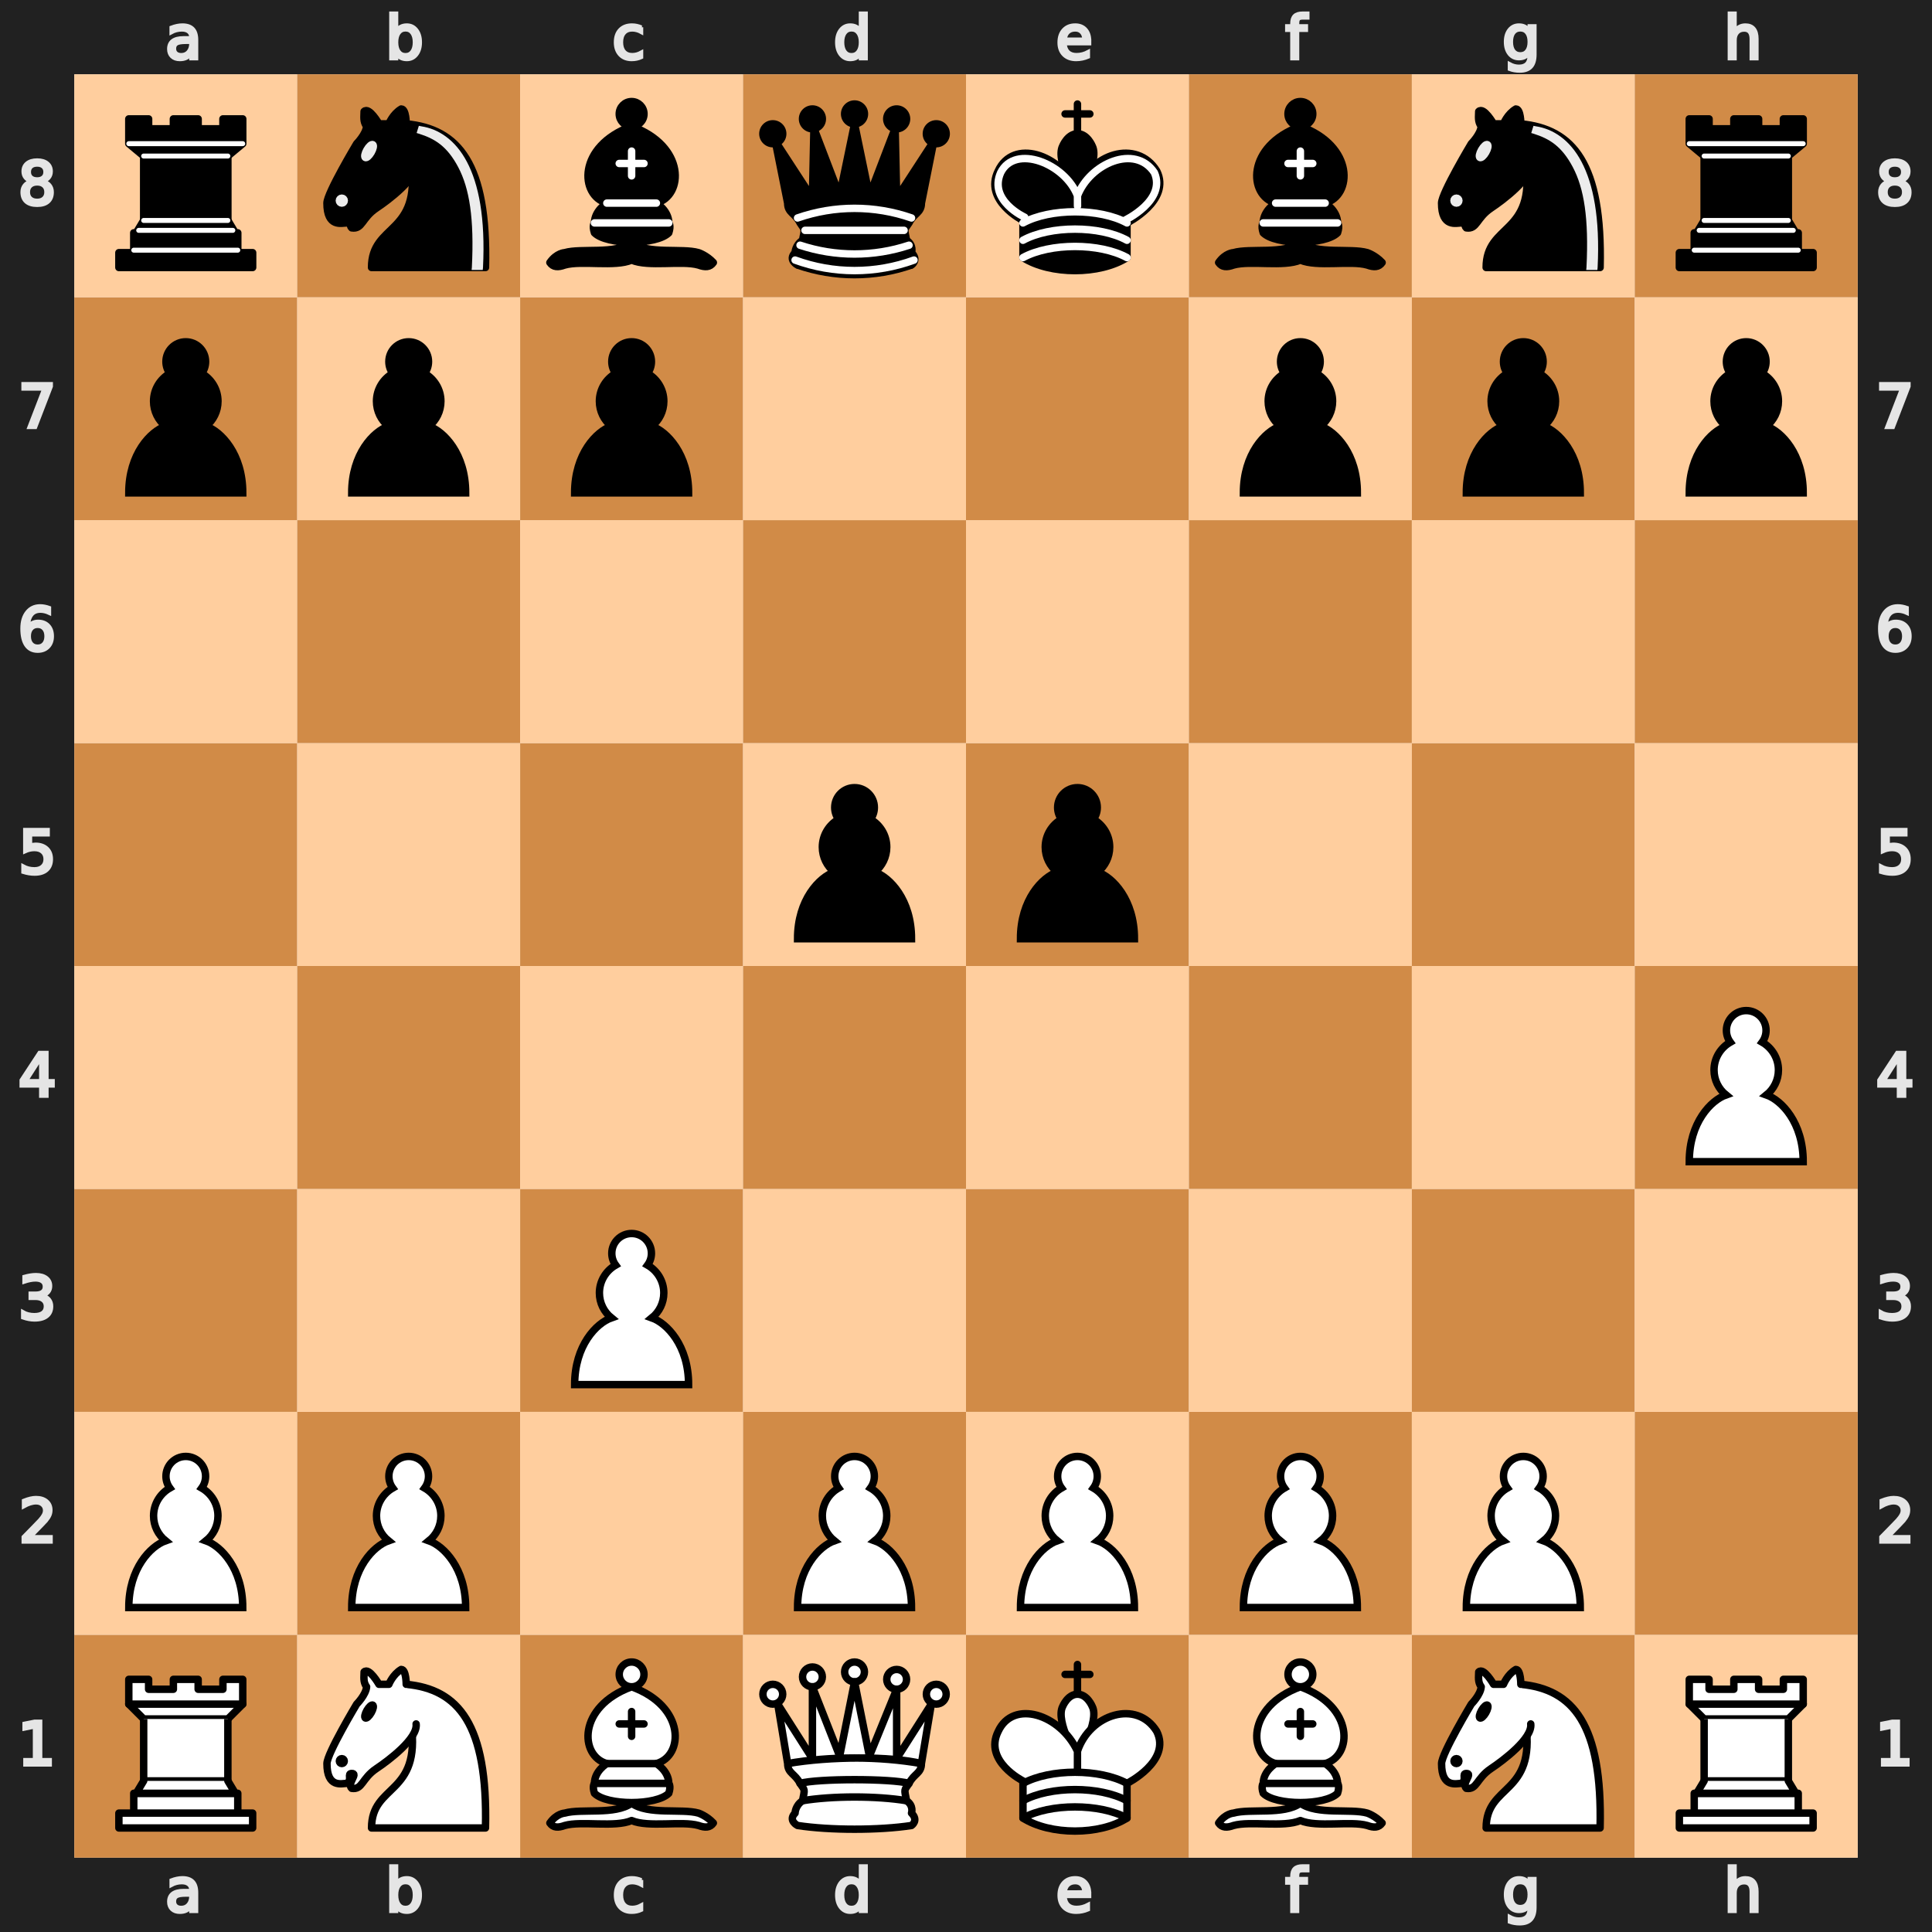
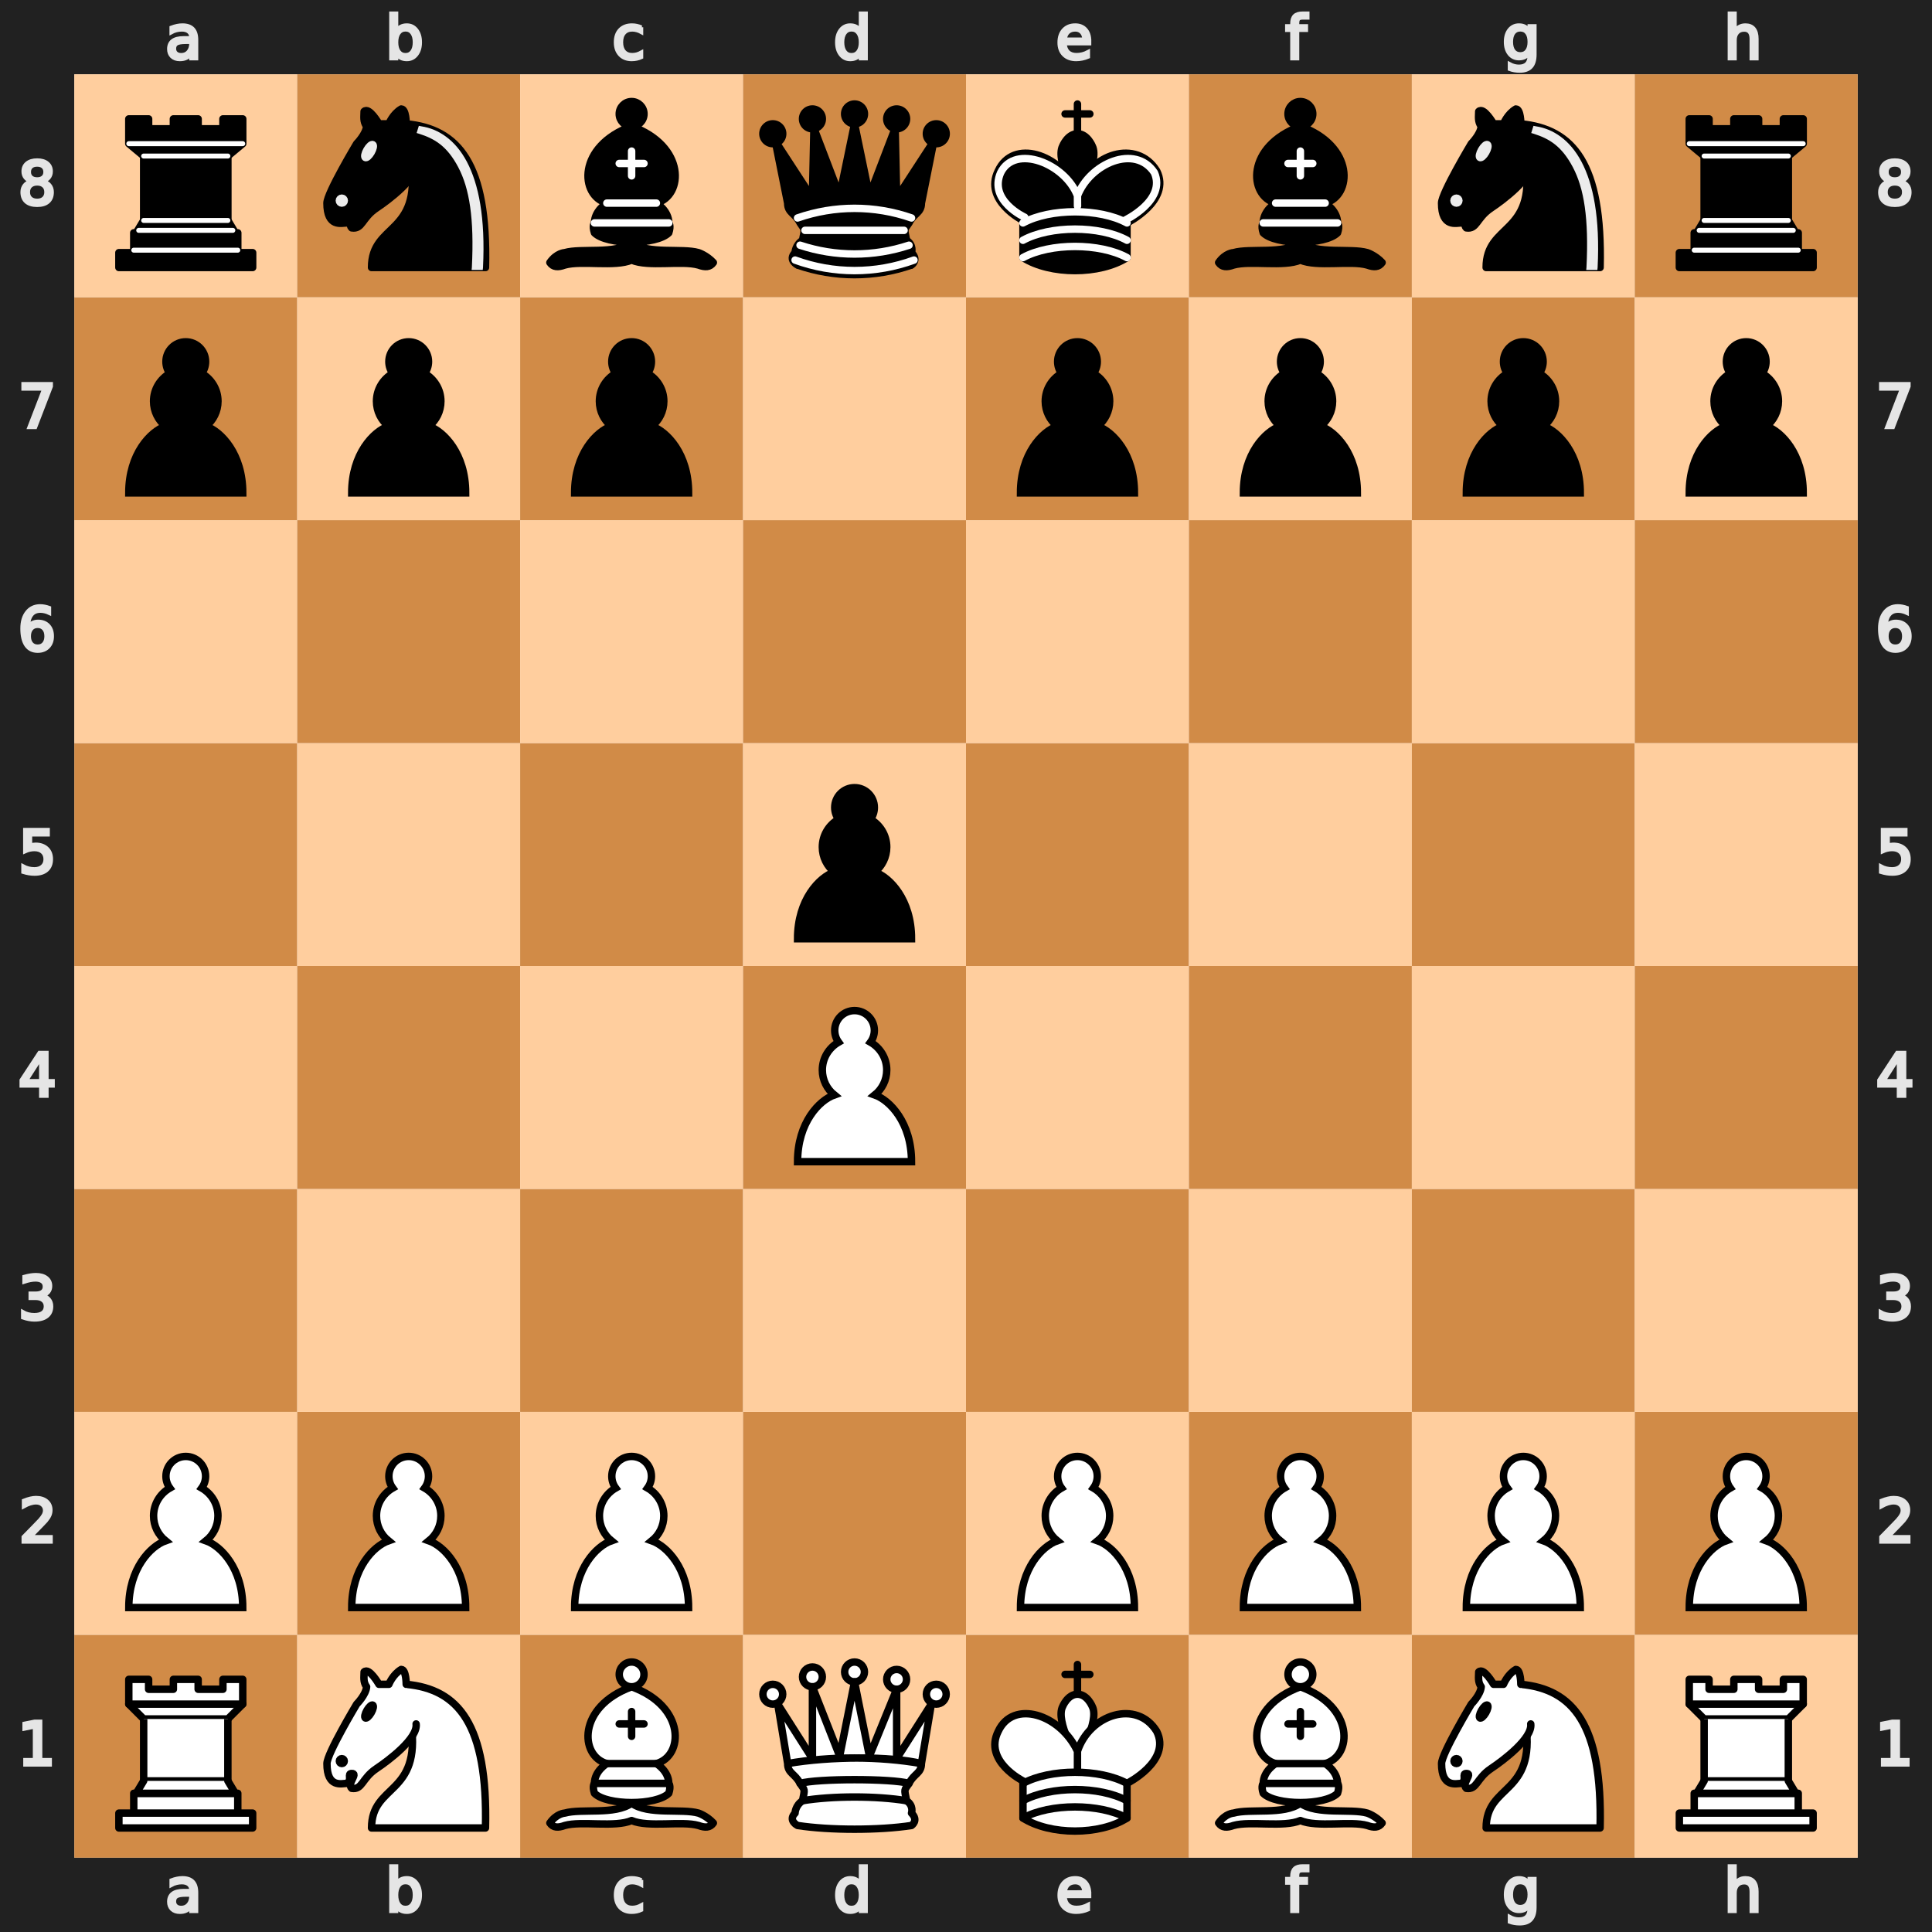
<svg xmlns="http://www.w3.org/2000/svg" xmlns:xlink="http://www.w3.org/1999/xlink" viewBox="0 0 390 390">
  <defs>
    <g id="white-pawn" class="white pawn">
      <path d="M22.5 9c-2.21 0-4 1.79-4 4 0 .89.29 1.71.78 2.38C17.33 16.5 16 18.59 16 21c0 2.03.94 3.84 2.41 5.03-3 1.06-7.41 5.55-7.41 13.47h23c0-7.92-4.41-12.41-7.41-13.47 1.47-1.19 2.41-3 2.41-5.03 0-2.41-1.33-4.5-3.28-5.62.49-.67.78-1.49.78-2.38 0-2.21-1.79-4-4-4z" fill="#fff" stroke="#000" stroke-width="1.5" stroke-linecap="round" />
    </g>
    <g id="white-knight" class="white knight" fill="none" fill-rule="evenodd" stroke="#000" stroke-width="1.5" stroke-linecap="round" stroke-linejoin="round">
      <path d="M 22,10 C 32.5,11 38.5,18 38,39 L 15,39 C 15,30 25,32.5 23,18" style="fill:#ffffff; stroke:#000000;" />
      <path d="M 24,18 C 24.38,20.91 18.45,25.37 16,27 C 13,29 13.18,31.34 11,31 C 9.958,30.06 12.41,27.96 11,28 C 10,28 11.19,29.23 10,30 C 9,30 5.997,31 6,26 C 6,24 12,14 12,14 C 12,14 13.89,12.1 14,10.5 C 13.27,9.506 13.5,8.5 13.5,7.5 C 14.5,6.5 16.5,10 16.5,10 L 18.5,10 C 18.5,10 19.28,8.008 21,7 C 22,7 22,10 22,10" style="fill:#ffffff; stroke:#000000;" />
      <path d="M 9.5 25.5 A 0.5 0.5 0 1 1 8.5,25.5 A 0.5 0.5 0 1 1 9.5 25.5 z" style="fill:#000000; stroke:#000000;" />
      <path d="M 15 15.5 A 0.5 1.5 0 1 1 14,15.5 A 0.5 1.5 0 1 1 15 15.5 z" transform="matrix(0.866,0.5,-0.5,0.866,9.693,-5.173)" style="fill:#000000; stroke:#000000;" />
    </g>
    <g id="white-bishop" class="white bishop" fill="none" fill-rule="evenodd" stroke="#000" stroke-width="1.5" stroke-linecap="round" stroke-linejoin="round">
      <g fill="#fff" stroke-linecap="butt">
        <path d="M9 36c3.39-.97 10.11.43 13.5-2 3.39 2.43 10.11 1.03 13.5 2 0 0 1.65.54 3 2-.68.97-1.65.99-3 .5-3.39-.97-10.11.46-13.5-1-3.39 1.46-10.11.03-13.5 1-1.354.49-2.323.47-3-.5 1.354-1.94 3-2 3-2zM15 32c2.5 2.5 12.5 2.5 15 0 .5-1.5 0-2 0-2 0-2.5-2.5-4-2.5-4 5.5-1.5 6-11.5-5-15.5-11 4-10.5 14-5 15.5 0 0-2.5 1.5-2.5 4 0 0-.5.5 0 2zM25 8a2.5 2.5 0 1 1-5 0 2.5 2.5 0 1 1 5 0z" />
      </g>
      <path d="M17.5 26h10M15 30h15m-7.5-14.5v5M20 18h5" stroke-linejoin="miter" />
    </g>
    <g id="white-rook" class="white rook" fill="#fff" fill-rule="evenodd" stroke="#000" stroke-width="1.5" stroke-linecap="round" stroke-linejoin="round">
      <path d="M9 39h27v-3H9v3zM12 36v-4h21v4H12zM11 14V9h4v2h5V9h5v2h5V9h4v5" stroke-linecap="butt" />
      <path d="M34 14l-3 3H14l-3-3" />
      <path d="M31 17v12.5H14V17" stroke-linecap="butt" stroke-linejoin="miter" />
      <path d="M31 29.5l1.5 2.5h-20l1.5-2.5" />
      <path d="M11 14h23" fill="none" stroke-linejoin="miter" />
    </g>
    <g id="white-queen" class="white queen" fill="#fff" fill-rule="evenodd" stroke="#000" stroke-width="1.5" stroke-linecap="round" stroke-linejoin="round">
      <path d="M8 12a2 2 0 1 1-4 0 2 2 0 1 1 4 0zM24.5 7.5a2 2 0 1 1-4 0 2 2 0 1 1 4 0zM41 12a2 2 0 1 1-4 0 2 2 0 1 1 4 0zM16 8.5a2 2 0 1 1-4 0 2 2 0 1 1 4 0zM33 9a2 2 0 1 1-4 0 2 2 0 1 1 4 0z" />
      <path d="M9 26c8.5-1.5 21-1.5 27 0l2-12-7 11V11l-5.5 13.5-3-15-3 15-5.5-14V25L7 14l2 12zM9 26c0 2 1.5 2 2.5 4 1 1.5 1 1 .5 3.5-1.5 1-1.5 2.5-1.5 2.5-1.5 1.5.5 2.5.5 2.5 6.5 1 16.5 1 23 0 0 0 1.5-1 0-2.5 0 0 .5-1.5-1-2.5-.5-2.5-.5-2 .5-3.5 1-2 2.5-2 2.5-4-8.5-1.5-18.5-1.5-27 0z" stroke-linecap="butt" />
      <path d="M11.5 30c3.5-1 18.5-1 22 0M12 33.5c6-1 15-1 21 0" fill="none" />
    </g>
    <g id="white-king" class="white king" fill="none" fill-rule="evenodd" stroke="#000" stroke-width="1.5" stroke-linecap="round" stroke-linejoin="round">
      <path d="M22.5 11.63V6M20 8h5" stroke-linejoin="miter" />
      <path d="M22.5 25s4.5-7.5 3-10.5c0 0-1-2.5-3-2.5s-3 2.5-3 2.5c-1.5 3 3 10.5 3 10.5" fill="#fff" stroke-linecap="butt" stroke-linejoin="miter" />
      <path d="M11.5 37c5.5 3.5 15.5 3.5 21 0v-7s9-4.5 6-10.5c-4-6.5-13.5-3.5-16 4V27v-3.5c-3.5-7.5-13-10.5-16-4-3 6 5 10 5 10V37z" fill="#fff" />
      <path d="M11.5 30c5.5-3 15.5-3 21 0m-21 3.5c5.5-3 15.5-3 21 0m-21 3.5c5.5-3 15.5-3 21 0" />
    </g>
    <g id="black-pawn" class="black pawn">
      <path d="M22.5 9c-2.21 0-4 1.79-4 4 0 .89.29 1.71.78 2.38C17.33 16.5 16 18.59 16 21c0 2.03.94 3.84 2.41 5.03-3 1.06-7.41 5.55-7.41 13.47h23c0-7.92-4.41-12.41-7.41-13.47 1.47-1.19 2.41-3 2.41-5.03 0-2.41-1.33-4.5-3.28-5.62.49-.67.78-1.49.78-2.38 0-2.21-1.79-4-4-4z" fill="#000" stroke="#000" stroke-width="1.5" stroke-linecap="round" />
    </g>
    <g id="black-knight" class="black knight" fill="none" fill-rule="evenodd" stroke="#000" stroke-width="1.5" stroke-linecap="round" stroke-linejoin="round">
      <path d="M 22,10 C 32.5,11 38.5,18 38,39 L 15,39 C 15,30 25,32.5 23,18" style="fill:#000000; stroke:#000000;" />
      <path d="M 24,18 C 24.38,20.91 18.45,25.37 16,27 C 13,29 13.18,31.34 11,31 C 9.958,30.06 12.41,27.96 11,28 C 10,28 11.19,29.23 10,30 C 9,30 5.997,31 6,26 C 6,24 12,14 12,14 C 12,14 13.89,12.1 14,10.5 C 13.27,9.506 13.5,8.5 13.5,7.5 C 14.5,6.5 16.5,10 16.5,10 L 18.5,10 C 18.5,10 19.28,8.008 21,7 C 22,7 22,10 22,10" style="fill:#000000; stroke:#000000;" />
      <path d="M 9.5 25.5 A 0.5 0.5 0 1 1 8.5,25.5 A 0.5 0.5 0 1 1 9.5 25.5 z" style="fill:#ececec; stroke:#ececec;" />
      <path d="M 15 15.5 A 0.5 1.5 0 1 1 14,15.5 A 0.5 1.5 0 1 1 15 15.5 z" transform="matrix(0.866,0.5,-0.5,0.866,9.693,-5.173)" style="fill:#ececec; stroke:#ececec;" />
      <path d="M 24.55,10.4 L 24.1,11.85 L 24.6,12 C 27.75,13 30.25,14.49 32.5,18.75 C 34.75,23.01 35.75,29.06 35.25,39 L 35.2,39.5 L 37.45,39.5 L 37.5,39 C 38,28.94 36.62,22.15 34.25,17.66 C 31.88,13.17 28.46,11.02 25.06,10.5 L 24.55,10.4 z " style="fill:#ececec; stroke:none;" />
    </g>
    <g id="black-bishop" class="black bishop" fill="none" fill-rule="evenodd" stroke="#000" stroke-width="1.5" stroke-linecap="round" stroke-linejoin="round">
      <path d="M9 36c3.39-.97 10.11.43 13.5-2 3.39 2.43 10.11 1.03 13.5 2 0 0 1.65.54 3 2-.68.97-1.65.99-3 .5-3.39-.97-10.11.46-13.5-1-3.39 1.46-10.11.03-13.5 1-1.354.49-2.323.47-3-.5 1.354-1.94 3-2 3-2zm6-4c2.5 2.5 12.5 2.5 15 0 .5-1.5 0-2 0-2 0-2.5-2.5-4-2.5-4 5.5-1.5 6-11.5-5-15.5-11 4-10.5 14-5 15.5 0 0-2.5 1.5-2.5 4 0 0-.5.5 0 2zM25 8a2.5 2.5 0 1 1-5 0 2.5 2.5 0 1 1 5 0z" fill="#000" stroke-linecap="butt" />
      <path d="M17.5 26h10M15 30h15m-7.5-14.5v5M20 18h5" stroke="#fff" stroke-linejoin="miter" />
    </g>
    <g id="black-rook" class="black rook" fill="#000" fill-rule="evenodd" stroke="#000" stroke-width="1.5" stroke-linecap="round" stroke-linejoin="round">
      <path d="M9 39h27v-3H9v3zM12.5 32l1.5-2.5h17l1.5 2.5h-20zM12 36v-4h21v4H12z" stroke-linecap="butt" />
      <path d="M14 29.5v-13h17v13H14z" stroke-linecap="butt" stroke-linejoin="miter" />
      <path d="M14 16.5L11 14h23l-3 2.5H14zM11 14V9h4v2h5V9h5v2h5V9h4v5H11z" stroke-linecap="butt" />
      <path d="M12 35.5h21M13 31.5h19M14 29.5h17M14 16.5h17M11 14h23" fill="none" stroke="#fff" stroke-width="1" stroke-linejoin="miter" />
    </g>
    <g id="black-queen" class="black queen" fill="#000" fill-rule="evenodd" stroke="#000" stroke-width="1.5" stroke-linecap="round" stroke-linejoin="round">
      <g fill="#000" stroke="none">
        <circle cx="6" cy="12" r="2.75" />
        <circle cx="14" cy="9" r="2.75" />
        <circle cx="22.5" cy="8" r="2.75" />
        <circle cx="31" cy="9" r="2.75" />
        <circle cx="39" cy="12" r="2.75" />
      </g>
      <path d="M9 26c8.5-1.5 21-1.5 27 0l2.5-12.5L31 25l-.3-14.1-5.2 13.6-3-14.5-3 14.5-5.2-13.6L14 25 6.5 13.5 9 26zM9 26c0 2 1.5 2 2.5 4 1 1.5 1 1 .5 3.5-1.5 1-1.5 2.5-1.5 2.5-1.5 1.5.5 2.5.5 2.5 6.5 1 16.5 1 23 0 0 0 1.5-1 0-2.5 0 0 .5-1.5-1-2.5-.5-2.5-.5-2 .5-3.5 1-2 2.5-2 2.5-4-8.5-1.5-18.5-1.5-27 0z" stroke-linecap="butt" />
      <path d="M11 38.5a35 35 1 0 0 23 0" fill="none" stroke-linecap="butt" />
      <path d="M11 29a35 35 1 0 1 23 0M12.5 31.5h20M11.5 34.5a35 35 1 0 0 22 0M10.5 37.5a35 35 1 0 0 24 0" fill="none" stroke="#fff" />
    </g>
    <g id="black-king" class="black king" fill="none" fill-rule="evenodd" stroke="#000" stroke-width="1.5" stroke-linecap="round" stroke-linejoin="round">
      <path d="M22.5 11.63V6" stroke-linejoin="miter" />
      <path d="M22.5 25s4.5-7.5 3-10.5c0 0-1-2.5-3-2.5s-3 2.5-3 2.5c-1.5 3 3 10.5 3 10.5" fill="#000" stroke-linecap="butt" stroke-linejoin="miter" />
      <path d="M11.5 37c5.5 3.5 15.5 3.5 21 0v-7s9-4.5 6-10.5c-4-6.5-13.5-3.5-16 4V27v-3.5c-3.5-7.5-13-10.5-16-4-3 6 5 10 5 10V37z" fill="#000" />
      <path d="M20 8h5" stroke-linejoin="miter" />
      <path d="M32 29.5s8.5-4 6.03-9.65C34.15 14 25 18 22.5 24.5l.01 2.1-.01-2.1C20 18 9.906 14 6.997 19.85c-2.497 5.65 4.853 9 4.853 9M11.5 30c5.5-3 15.5-3 21 0m-21 3.5c5.5-3 15.5-3 21 0m-21 3.5c5.5-3 15.5-3 21 0" stroke="#fff" />
    </g>
  </defs>
  <rect x="7.5" y="7.5" width="375" height="375" fill="none" stroke="#212121" stroke-width="15" />
  <g transform="translate(20, 1) scale(0.75, 0.75)" fill="#e5e5e5" stroke="#e5e5e5">
    <path d="M23.328 10.016q-1.742 0-2.414.398-.672.398-.672 1.36 0 .765.5 1.218.508.445 1.375.445 1.196 0 1.914-.843.727-.852.727-2.258v-.32zm2.867-.594v4.992h-1.437v-1.328q-.492.797-1.227 1.18-.734.375-1.797.375-1.343 0-2.14-.75-.79-.758-.79-2.024 0-1.476.985-2.226.992-.75 2.953-.75h2.016V8.75q0-.992-.656-1.531-.649-.547-1.829-.547-.75 0-1.46.18-.711.18-1.368.539V6.062q.79-.304 1.532-.453.742-.156 1.445-.156 1.898 0 2.836.984.937.985.937 2.985z" />
  </g>
  <g transform="translate(20, 375) scale(0.75, 0.75)" fill="#e5e5e5" stroke="#e5e5e5">
    <path d="M23.328 10.016q-1.742 0-2.414.398-.672.398-.672 1.36 0 .765.5 1.218.508.445 1.375.445 1.196 0 1.914-.843.727-.852.727-2.258v-.32zm2.867-.594v4.992h-1.437v-1.328q-.492.797-1.227 1.18-.734.375-1.797.375-1.343 0-2.14-.75-.79-.758-.79-2.024 0-1.476.985-2.226.992-.75 2.953-.75h2.016V8.75q0-.992-.656-1.531-.649-.547-1.829-.547-.75 0-1.46.18-.711.18-1.368.539V6.062q.79-.304 1.532-.453.742-.156 1.445-.156 1.898 0 2.836.984.937.985.937 2.985z" />
  </g>
  <g transform="translate(65, 1) scale(0.75, 0.75)" fill="#e5e5e5" stroke="#e5e5e5">
    <path d="M24.922 10.047q0-1.586-.656-2.485-.649-.906-1.79-.906-1.14 0-1.796.906-.649.899-.649 2.485 0 1.586.649 2.492.656.898 1.797.898 1.14 0 1.789-.898.656-.906.656-2.492zm-4.89-3.055q.452-.781 1.14-1.156.695-.383 1.656-.383 1.594 0 2.586 1.266 1 1.265 1 3.328 0 2.062-1 3.328-.992 1.266-2.586 1.266-.96 0-1.656-.375-.688-.383-1.14-1.164v1.312h-1.446V2.258h1.445z" />
  </g>
  <g transform="translate(65, 375) scale(0.75, 0.75)" fill="#e5e5e5" stroke="#e5e5e5">
    <path d="M24.922 10.047q0-1.586-.656-2.485-.649-.906-1.79-.906-1.14 0-1.796.906-.649.899-.649 2.485 0 1.586.649 2.492.656.898 1.797.898 1.14 0 1.789-.898.656-.906.656-2.492zm-4.89-3.055q.452-.781 1.14-1.156.695-.383 1.656-.383 1.594 0 2.586 1.266 1 1.265 1 3.328 0 2.062-1 3.328-.992 1.266-2.586 1.266-.96 0-1.656-.375-.688-.383-1.14-1.164v1.312h-1.446V2.258h1.445z" />
  </g>
  <g transform="translate(110, 1) scale(0.75, 0.75)" fill="#e5e5e5" stroke="#e5e5e5">
    <path d="M25.96 6v1.344q-.608-.336-1.226-.5-.609-.172-1.234-.172-1.398 0-2.172.89-.773.883-.773 2.485 0 1.601.773 2.492.774.883 2.172.883.625 0 1.234-.164.618-.172 1.227-.508v1.328q-.602.281-1.25.422-.64.14-1.367.14-1.977 0-3.14-1.242-1.165-1.242-1.165-3.351 0-2.14 1.172-3.367 1.18-1.227 3.227-1.227.664 0 1.296.14.633.134 1.227.407z" />
  </g>
  <g transform="translate(110, 375) scale(0.75, 0.75)" fill="#e5e5e5" stroke="#e5e5e5">
    <path d="M25.96 6v1.344q-.608-.336-1.226-.5-.609-.172-1.234-.172-1.398 0-2.172.89-.773.883-.773 2.485 0 1.601.773 2.492.774.883 2.172.883.625 0 1.234-.164.618-.172 1.227-.508v1.328q-.602.281-1.25.422-.64.14-1.367.14-1.977 0-3.14-1.242-1.165-1.242-1.165-3.351 0-2.14 1.172-3.367 1.18-1.227 3.227-1.227.664 0 1.296.14.633.134 1.227.407z" />
  </g>
  <g transform="translate(155, 1) scale(0.75, 0.75)" fill="#e5e5e5" stroke="#e5e5e5">
    <path d="M24.973 6.992V2.258h1.437v12.156h-1.437v-1.312q-.453.78-1.149 1.164-.687.375-1.656.375-1.586 0-2.586-1.266-.992-1.266-.992-3.328 0-2.063.992-3.328 1-1.266 2.586-1.266.969 0 1.656.383.696.375 1.149 1.156zm-4.899 3.055q0 1.586.649 2.492.656.898 1.797.898 1.14 0 1.796-.898.657-.906.657-2.492 0-1.586-.657-2.485-.656-.906-1.796-.906-1.141 0-1.797.906-.649.899-.649 2.485z" />
  </g>
  <g transform="translate(155, 375) scale(0.75, 0.75)" fill="#e5e5e5" stroke="#e5e5e5">
    <path d="M24.973 6.992V2.258h1.437v12.156h-1.437v-1.312q-.453.78-1.149 1.164-.687.375-1.656.375-1.586 0-2.586-1.266-.992-1.266-.992-3.328 0-2.063.992-3.328 1-1.266 2.586-1.266.969 0 1.656.383.696.375 1.149 1.156zm-4.899 3.055q0 1.586.649 2.492.656.898 1.797.898 1.14 0 1.796-.898.657-.906.657-2.492 0-1.586-.657-2.485-.656-.906-1.796-.906-1.141 0-1.797.906-.649.899-.649 2.485z" />
  </g>
  <g transform="translate(200, 1) scale(0.75, 0.75)" fill="#e5e5e5" stroke="#e5e5e5">
    <path d="M26.555 9.68v.703h-6.61q.094 1.484.89 2.265.806.774 2.235.774.828 0 1.602-.203.781-.203 1.547-.61v1.36q-.774.328-1.586.5-.813.172-1.649.172-2.093 0-3.32-1.22-1.219-1.218-1.219-3.296 0-2.148 1.157-3.406 1.164-1.266 3.132-1.266 1.766 0 2.79 1.14 1.03 1.134 1.03 3.087zm-1.438-.422q-.015-1.18-.664-1.883-.64-.703-1.703-.703-1.203 0-1.93.68-.718.68-.828 1.914z" />
  </g>
  <g transform="translate(200, 375) scale(0.75, 0.75)" fill="#e5e5e5" stroke="#e5e5e5">
    <path d="M26.555 9.68v.703h-6.61q.094 1.484.89 2.265.806.774 2.235.774.828 0 1.602-.203.781-.203 1.547-.61v1.36q-.774.328-1.586.5-.813.172-1.649.172-2.093 0-3.32-1.22-1.219-1.218-1.219-3.296 0-2.148 1.157-3.406 1.164-1.266 3.132-1.266 1.766 0 2.79 1.14 1.03 1.134 1.03 3.087zm-1.438-.422q-.015-1.18-.664-1.883-.64-.703-1.703-.703-1.203 0-1.93.68-.718.68-.828 1.914z" />
  </g>
  <g transform="translate(245, 1) scale(0.75, 0.75)" fill="#e5e5e5" stroke="#e5e5e5">
    <path d="M25.285 2.258v1.195H23.91q-.773 0-1.078.313-.297.312-.297 1.125v.773h2.367v1.117h-2.367v7.633H21.09V6.781h-1.375V5.664h1.375v-.61q0-1.46.68-2.124.68-.672 2.156-.672z" />
  </g>
  <g transform="translate(245, 375) scale(0.75, 0.75)" fill="#e5e5e5" stroke="#e5e5e5">
    <path d="M25.285 2.258v1.195H23.91q-.773 0-1.078.313-.297.312-.297 1.125v.773h2.367v1.117h-2.367v7.633H21.09V6.781h-1.375V5.664h1.375v-.61q0-1.46.68-2.124.68-.672 2.156-.672z" />
  </g>
  <g transform="translate(290, 1) scale(0.75, 0.75)" fill="#e5e5e5" stroke="#e5e5e5">
    <path d="M24.973 9.937q0-1.562-.649-2.421-.64-.86-1.804-.86-1.157 0-1.805.86-.64.859-.64 2.421 0 1.555.64 2.415.648.859 1.805.859 1.164 0 1.804-.86.649-.859.649-2.414zm1.437 3.391q0 2.234-.992 3.32-.992 1.094-3.04 1.094-.757 0-1.429-.117-.672-.11-1.304-.344v-1.398q.632.344 1.25.508.617.164 1.257.164 1.414 0 2.118-.743.703-.734.703-2.226v-.711q-.446.773-1.141 1.156-.695.383-1.664.383-1.61 0-2.594-1.227-.984-1.226-.984-3.25 0-2.03.984-3.257.985-1.227 2.594-1.227.969 0 1.664.383t1.14 1.156V5.664h1.438z" />
  </g>
  <g transform="translate(290, 375) scale(0.75, 0.75)" fill="#e5e5e5" stroke="#e5e5e5">
    <path d="M24.973 9.937q0-1.562-.649-2.421-.64-.86-1.804-.86-1.157 0-1.805.86-.64.859-.64 2.421 0 1.555.64 2.415.648.859 1.805.859 1.164 0 1.804-.86.649-.859.649-2.414zm1.437 3.391q0 2.234-.992 3.32-.992 1.094-3.04 1.094-.757 0-1.429-.117-.672-.11-1.304-.344v-1.398q.632.344 1.25.508.617.164 1.257.164 1.414 0 2.118-.743.703-.734.703-2.226v-.711q-.446.773-1.141 1.156-.695.383-1.664.383-1.61 0-2.594-1.227-.984-1.226-.984-3.25 0-2.03.984-3.257.985-1.227 2.594-1.227.969 0 1.664.383t1.14 1.156V5.664h1.438z" />
  </g>
  <g transform="translate(335, 1) scale(0.75, 0.75)" fill="#e5e5e5" stroke="#e5e5e5">
    <path d="M26.164 9.133v5.281h-1.437V9.18q0-1.243-.485-1.86-.484-.617-1.453-.617-1.164 0-1.836.742-.672.742-.672 2.024v4.945h-1.445V2.258h1.445v4.765q.516-.789 1.211-1.18.703-.39 1.617-.39 1.508 0 2.282.938.773.93.773 2.742z" />
  </g>
  <g transform="translate(335, 375) scale(0.75, 0.75)" fill="#e5e5e5" stroke="#e5e5e5">
    <path d="M26.164 9.133v5.281h-1.437V9.18q0-1.243-.485-1.86-.484-.617-1.453-.617-1.164 0-1.836.742-.672.742-.672 2.024v4.945h-1.445V2.258h1.445v4.765q.516-.789 1.211-1.18.703-.39 1.617-.39 1.508 0 2.282.938.773.93.773 2.742z" />
  </g>
  <g transform="translate(0, 335) scale(0.75, 0.75)" fill="#e5e5e5" stroke="#e5e5e5">
    <path d="M6.754 26.996h2.578v-8.898l-2.805.562v-1.437l2.79-.563h1.578v10.336h2.578v1.328h-6.72z" />
  </g>
  <g transform="translate(375, 335) scale(0.75, 0.75)" fill="#e5e5e5" stroke="#e5e5e5">
    <path d="M6.754 26.996h2.578v-8.898l-2.805.562v-1.437l2.79-.563h1.578v10.336h2.578v1.328h-6.72z" />
  </g>
  <g transform="translate(0, 290) scale(0.75, 0.75)" fill="#e5e5e5" stroke="#e5e5e5">
    <path d="M8.195 26.996h5.508v1.328H6.297v-1.328q.898-.93 2.445-2.492 1.555-1.57 1.953-2.024.758-.851 1.055-1.437.305-.594.305-1.164 0-.93-.657-1.516-.648-.586-1.695-.586-.742 0-1.57.258-.82.258-1.758.781v-1.593q.953-.383 1.781-.578.828-.196 1.516-.196 1.812 0 2.89.906 1.079.907 1.079 2.422 0 .72-.274 1.368-.265.64-.976 1.515-.196.227-1.243 1.313-1.046 1.078-2.953 3.023z" />
  </g>
  <g transform="translate(375, 290) scale(0.75, 0.75)" fill="#e5e5e5" stroke="#e5e5e5">
    <path d="M8.195 26.996h5.508v1.328H6.297v-1.328q.898-.93 2.445-2.492 1.555-1.57 1.953-2.024.758-.851 1.055-1.437.305-.594.305-1.164 0-.93-.657-1.516-.648-.586-1.695-.586-.742 0-1.57.258-.82.258-1.758.781v-1.593q.953-.383 1.781-.578.828-.196 1.516-.196 1.812 0 2.89.906 1.079.907 1.079 2.422 0 .72-.274 1.368-.265.64-.976 1.515-.196.227-1.243 1.313-1.046 1.078-2.953 3.023z" />
  </g>
  <g transform="translate(0, 245) scale(0.75, 0.75)" fill="#e5e5e5" stroke="#e5e5e5">
    <path d="M11.434 22.035q1.132.242 1.765 1.008.64.766.64 1.89 0 1.727-1.187 2.672-1.187.946-3.375.946-.734 0-1.515-.149-.774-.14-1.602-.43V26.45q.656.383 1.438.578.78.196 1.632.196 1.485 0 2.258-.586.782-.586.782-1.703 0-1.032-.727-1.61-.719-.586-2.008-.586h-1.36v-1.297h1.423q1.164 0 1.78-.46.618-.47.618-1.344 0-.899-.64-1.375-.633-.485-1.82-.485-.65 0-1.391.141-.743.14-1.633.437V16.95q.898-.25 1.68-.375.788-.125 1.484-.125 1.797 0 2.844.82 1.046.813 1.046 2.204 0 .968-.554 1.64-.555.664-1.578.922z" />
  </g>
  <g transform="translate(375, 245) scale(0.75, 0.75)" fill="#e5e5e5" stroke="#e5e5e5">
    <path d="M11.434 22.035q1.132.242 1.765 1.008.64.766.64 1.89 0 1.727-1.187 2.672-1.187.946-3.375.946-.734 0-1.515-.149-.774-.14-1.602-.43V26.45q.656.383 1.438.578.78.196 1.632.196 1.485 0 2.258-.586.782-.586.782-1.703 0-1.032-.727-1.61-.719-.586-2.008-.586h-1.36v-1.297h1.423q1.164 0 1.78-.46.618-.47.618-1.344 0-.899-.64-1.375-.633-.485-1.82-.485-.65 0-1.391.141-.743.14-1.633.437V16.95q.898-.25 1.68-.375.788-.125 1.484-.125 1.797 0 2.844.82 1.046.813 1.046 2.204 0 .968-.554 1.64-.555.664-1.578.922z" />
  </g>
  <g transform="translate(0, 200) scale(0.75, 0.75)" fill="#e5e5e5" stroke="#e5e5e5">
    <path d="M11.016 18.035L7.03 24.262h3.985zm-.414-1.375h1.984v7.602h1.664v1.312h-1.664v2.75h-1.57v-2.75H5.75v-1.523z" />
  </g>
  <g transform="translate(375, 200) scale(0.75, 0.75)" fill="#e5e5e5" stroke="#e5e5e5">
    <path d="M11.016 18.035L7.03 24.262h3.985zm-.414-1.375h1.984v7.602h1.664v1.312h-1.664v2.75h-1.57v-2.75H5.75v-1.523z" />
  </g>
  <g transform="translate(0, 155) scale(0.75, 0.75)" fill="#e5e5e5" stroke="#e5e5e5">
    <path d="M6.719 16.66h6.195v1.328h-4.75v2.86q.344-.118.688-.172.343-.063.687-.063 1.953 0 3.094 1.07 1.14 1.07 1.14 2.899 0 1.883-1.171 2.93-1.172 1.039-3.305 1.039-.735 0-1.5-.125-.758-.125-1.57-.375v-1.586q.703.383 1.453.57.75.188 1.586.188 1.351 0 2.14-.711.79-.711.79-1.93 0-1.219-.79-1.93-.789-.71-2.14-.71-.633 0-1.266.14-.625.14-1.281.438z" />
  </g>
  <g transform="translate(375, 155) scale(0.75, 0.75)" fill="#e5e5e5" stroke="#e5e5e5">
    <path d="M6.719 16.66h6.195v1.328h-4.75v2.86q.344-.118.688-.172.343-.063.687-.063 1.953 0 3.094 1.07 1.14 1.07 1.14 2.899 0 1.883-1.171 2.93-1.172 1.039-3.305 1.039-.735 0-1.5-.125-.758-.125-1.57-.375v-1.586q.703.383 1.453.57.75.188 1.586.188 1.351 0 2.14-.711.79-.711.79-1.93 0-1.219-.79-1.93-.789-.71-2.14-.71-.633 0-1.266.14-.625.14-1.281.438z" />
  </g>
  <g transform="translate(0, 110) scale(0.75, 0.75)" fill="#e5e5e5" stroke="#e5e5e5">
    <path d="M10.137 21.863q-1.063 0-1.688.727-.617.726-.617 1.992 0 1.258.617 1.992.625.727 1.688.727 1.062 0 1.68-.727.624-.734.624-1.992 0-1.266-.625-1.992-.617-.727-1.68-.727zm3.133-4.945v1.437q-.594-.28-1.204-.43-.601-.148-1.195-.148-1.562 0-2.39 1.055-.82 1.055-.938 3.188.46-.68 1.156-1.04.696-.367 1.531-.367 1.758 0 2.774 1.07 1.023 1.063 1.023 2.899 0 1.797-1.062 2.883-1.063 1.086-2.828 1.086-2.024 0-3.094-1.547-1.07-1.555-1.07-4.5 0-2.766 1.312-4.406 1.313-1.649 3.524-1.649.593 0 1.195.117.61.118 1.266.352z" />
  </g>
  <g transform="translate(375, 110) scale(0.75, 0.75)" fill="#e5e5e5" stroke="#e5e5e5">
    <path d="M10.137 21.863q-1.063 0-1.688.727-.617.726-.617 1.992 0 1.258.617 1.992.625.727 1.688.727 1.062 0 1.68-.727.624-.734.624-1.992 0-1.266-.625-1.992-.617-.727-1.68-.727zm3.133-4.945v1.437q-.594-.28-1.204-.43-.601-.148-1.195-.148-1.562 0-2.39 1.055-.82 1.055-.938 3.188.46-.68 1.156-1.04.696-.367 1.531-.367 1.758 0 2.774 1.07 1.023 1.063 1.023 2.899 0 1.797-1.062 2.883-1.063 1.086-2.828 1.086-2.024 0-3.094-1.547-1.07-1.555-1.07-4.5 0-2.766 1.312-4.406 1.313-1.649 3.524-1.649.593 0 1.195.117.61.118 1.266.352z" />
  </g>
  <g transform="translate(0, 65) scale(0.75, 0.75)" fill="#e5e5e5" stroke="#e5e5e5">
    <path d="M6.25 16.66h7.5v.672L9.516 28.324H7.867l3.985-10.336H6.25z" />
  </g>
  <g transform="translate(375, 65) scale(0.75, 0.75)" fill="#e5e5e5" stroke="#e5e5e5">
    <path d="M6.25 16.66h7.5v.672L9.516 28.324H7.867l3.985-10.336H6.25z" />
  </g>
  <g transform="translate(0, 20) scale(0.75, 0.75)" fill="#e5e5e5" stroke="#e5e5e5">
    <path d="M10 22.785q-1.125 0-1.773.602-.641.601-.641 1.656t.64 1.656q.649.602 1.774.602t1.773-.602q.649-.61.649-1.656 0-1.055-.649-1.656-.64-.602-1.773-.602zm-1.578-.672q-1.016-.25-1.586-.945-.563-.695-.563-1.695 0-1.399.993-2.211 1-.813 2.734-.813 1.742 0 2.734.813.993.812.993 2.21 0 1-.57 1.696-.563.695-1.571.945 1.14.266 1.773 1.04.641.773.641 1.89 0 1.695-1.04 2.602-1.03.906-2.96.906t-2.969-.906Q6 26.738 6 25.043q0-1.117.64-1.89.641-.774 1.782-1.04zm-.578-2.492q0 .906.562 1.414.57.508 1.594.508 1.016 0 1.586-.508.578-.508.578-1.414 0-.906-.578-1.414-.57-.508-1.586-.508-1.023 0-1.594.508-.562.508-.562 1.414z" />
  </g>
  <g transform="translate(375, 20) scale(0.75, 0.75)" fill="#e5e5e5" stroke="#e5e5e5">
    <path d="M10 22.785q-1.125 0-1.773.602-.641.601-.641 1.656t.64 1.656q.649.602 1.774.602t1.773-.602q.649-.61.649-1.656 0-1.055-.649-1.656-.64-.602-1.773-.602zm-1.578-.672q-1.016-.25-1.586-.945-.563-.695-.563-1.695 0-1.399.993-2.211 1-.813 2.734-.813 1.742 0 2.734.813.993.812.993 2.21 0 1-.57 1.696-.563.695-1.571.945 1.14.266 1.773 1.04.641.773.641 1.89 0 1.695-1.04 2.602-1.03.906-2.96.906t-2.969-.906Q6 26.738 6 25.043q0-1.117.64-1.89.641-.774 1.782-1.04zm-.578-2.492q0 .906.562 1.414.57.508 1.594.508 1.016 0 1.586-.508.578-.508.578-1.414 0-.906-.578-1.414-.57-.508-1.586-.508-1.023 0-1.594.508-.562.508-.562 1.414z" />
  </g>
  <rect x="15" y="330" width="45" height="45" class="square dark a1" stroke="none" fill="#d18b47" />
  <rect x="60" y="330" width="45" height="45" class="square light b1" stroke="none" fill="#ffce9e" />
  <rect x="105" y="330" width="45" height="45" class="square dark c1" stroke="none" fill="#d18b47" />
  <rect x="150" y="330" width="45" height="45" class="square light d1" stroke="none" fill="#ffce9e" />
  <rect x="195" y="330" width="45" height="45" class="square dark e1" stroke="none" fill="#d18b47" />
  <rect x="240" y="330" width="45" height="45" class="square light f1" stroke="none" fill="#ffce9e" />
  <rect x="285" y="330" width="45" height="45" class="square dark g1" stroke="none" fill="#d18b47" />
  <rect x="330" y="330" width="45" height="45" class="square light h1" stroke="none" fill="#ffce9e" />
  <rect x="15" y="285" width="45" height="45" class="square light a2" stroke="none" fill="#ffce9e" />
  <rect x="60" y="285" width="45" height="45" class="square dark b2" stroke="none" fill="#d18b47" />
  <rect x="105" y="285" width="45" height="45" class="square light c2" stroke="none" fill="#ffce9e" />
  <rect x="150" y="285" width="45" height="45" class="square dark d2" stroke="none" fill="#d18b47" />
  <rect x="195" y="285" width="45" height="45" class="square light e2" stroke="none" fill="#ffce9e" />
  <rect x="240" y="285" width="45" height="45" class="square dark f2" stroke="none" fill="#d18b47" />
  <rect x="285" y="285" width="45" height="45" class="square light g2" stroke="none" fill="#ffce9e" />
  <rect x="330" y="285" width="45" height="45" class="square dark h2" stroke="none" fill="#d18b47" />
  <rect x="15" y="240" width="45" height="45" class="square dark a3" stroke="none" fill="#d18b47" />
  <rect x="60" y="240" width="45" height="45" class="square light b3" stroke="none" fill="#ffce9e" />
  <rect x="105" y="240" width="45" height="45" class="square dark c3" stroke="none" fill="#d18b47" />
  <rect x="150" y="240" width="45" height="45" class="square light d3" stroke="none" fill="#ffce9e" />
  <rect x="195" y="240" width="45" height="45" class="square dark e3" stroke="none" fill="#d18b47" />
  <rect x="240" y="240" width="45" height="45" class="square light f3" stroke="none" fill="#ffce9e" />
  <rect x="285" y="240" width="45" height="45" class="square dark g3" stroke="none" fill="#d18b47" />
  <rect x="330" y="240" width="45" height="45" class="square light h3" stroke="none" fill="#ffce9e" />
  <rect x="15" y="195" width="45" height="45" class="square light a4" stroke="none" fill="#ffce9e" />
  <rect x="60" y="195" width="45" height="45" class="square dark b4" stroke="none" fill="#d18b47" />
  <rect x="105" y="195" width="45" height="45" class="square light c4" stroke="none" fill="#ffce9e" />
  <rect x="150" y="195" width="45" height="45" class="square dark d4" stroke="none" fill="#d18b47" />
  <rect x="195" y="195" width="45" height="45" class="square light e4" stroke="none" fill="#ffce9e" />
  <rect x="240" y="195" width="45" height="45" class="square dark f4" stroke="none" fill="#d18b47" />
  <rect x="285" y="195" width="45" height="45" class="square light g4" stroke="none" fill="#ffce9e" />
  <rect x="330" y="195" width="45" height="45" class="square dark h4" stroke="none" fill="#d18b47" />
  <rect x="15" y="150" width="45" height="45" class="square dark a5" stroke="none" fill="#d18b47" />
  <rect x="60" y="150" width="45" height="45" class="square light b5" stroke="none" fill="#ffce9e" />
  <rect x="105" y="150" width="45" height="45" class="square dark c5" stroke="none" fill="#d18b47" />
  <rect x="150" y="150" width="45" height="45" class="square light d5" stroke="none" fill="#ffce9e" />
  <rect x="195" y="150" width="45" height="45" class="square dark e5" stroke="none" fill="#d18b47" />
  <rect x="240" y="150" width="45" height="45" class="square light f5" stroke="none" fill="#ffce9e" />
  <rect x="285" y="150" width="45" height="45" class="square dark g5" stroke="none" fill="#d18b47" />
  <rect x="330" y="150" width="45" height="45" class="square light h5" stroke="none" fill="#ffce9e" />
  <rect x="15" y="105" width="45" height="45" class="square light a6" stroke="none" fill="#ffce9e" />
  <rect x="60" y="105" width="45" height="45" class="square dark b6" stroke="none" fill="#d18b47" />
  <rect x="105" y="105" width="45" height="45" class="square light c6" stroke="none" fill="#ffce9e" />
  <rect x="150" y="105" width="45" height="45" class="square dark d6" stroke="none" fill="#d18b47" />
  <rect x="195" y="105" width="45" height="45" class="square light e6" stroke="none" fill="#ffce9e" />
  <rect x="240" y="105" width="45" height="45" class="square dark f6" stroke="none" fill="#d18b47" />
  <rect x="285" y="105" width="45" height="45" class="square light g6" stroke="none" fill="#ffce9e" />
  <rect x="330" y="105" width="45" height="45" class="square dark h6" stroke="none" fill="#d18b47" />
  <rect x="15" y="60" width="45" height="45" class="square dark a7" stroke="none" fill="#d18b47" />
  <rect x="60" y="60" width="45" height="45" class="square light b7" stroke="none" fill="#ffce9e" />
  <rect x="105" y="60" width="45" height="45" class="square dark c7" stroke="none" fill="#d18b47" />
  <rect x="150" y="60" width="45" height="45" class="square light d7" stroke="none" fill="#ffce9e" />
  <rect x="195" y="60" width="45" height="45" class="square dark e7" stroke="none" fill="#d18b47" />
  <rect x="240" y="60" width="45" height="45" class="square light f7" stroke="none" fill="#ffce9e" />
  <rect x="285" y="60" width="45" height="45" class="square dark g7" stroke="none" fill="#d18b47" />
  <rect x="330" y="60" width="45" height="45" class="square light h7" stroke="none" fill="#ffce9e" />
  <rect x="15" y="15" width="45" height="45" class="square light a8" stroke="none" fill="#ffce9e" />
  <rect x="60" y="15" width="45" height="45" class="square dark b8" stroke="none" fill="#d18b47" />
  <rect x="105" y="15" width="45" height="45" class="square light c8" stroke="none" fill="#ffce9e" />
  <rect x="150" y="15" width="45" height="45" class="square dark d8" stroke="none" fill="#d18b47" />
  <rect x="195" y="15" width="45" height="45" class="square light e8" stroke="none" fill="#ffce9e" />
  <rect x="240" y="15" width="45" height="45" class="square dark f8" stroke="none" fill="#d18b47" />
  <rect x="285" y="15" width="45" height="45" class="square light g8" stroke="none" fill="#ffce9e" />
  <rect x="330" y="15" width="45" height="45" class="square dark h8" stroke="none" fill="#d18b47" />
  <use href="#white-rook" xlink:href="#white-rook" transform="translate(15, 330)" />
  <use href="#white-knight" xlink:href="#white-knight" transform="translate(60, 330)" />
  <use href="#white-bishop" xlink:href="#white-bishop" transform="translate(105, 330)" />
  <use href="#white-queen" xlink:href="#white-queen" transform="translate(150, 330)" />
  <use href="#white-king" xlink:href="#white-king" transform="translate(195, 330)" />
  <use href="#white-bishop" xlink:href="#white-bishop" transform="translate(240, 330)" />
  <use href="#white-knight" xlink:href="#white-knight" transform="translate(285, 330)" />
  <use href="#white-rook" xlink:href="#white-rook" transform="translate(330, 330)" />
  <use href="#white-pawn" xlink:href="#white-pawn" transform="translate(15, 285)" />
  <use href="#white-pawn" xlink:href="#white-pawn" transform="translate(60, 285)" />
-   <use href="#white-pawn" xlink:href="#white-pawn" transform="translate(150, 285)" />
+   <use href="#white-pawn" xlink:href="#white-pawn" transform="translate(105, 285)" />
  <use href="#white-pawn" xlink:href="#white-pawn" transform="translate(195, 285)" />
  <use href="#white-pawn" xlink:href="#white-pawn" transform="translate(240, 285)" />
  <use href="#white-pawn" xlink:href="#white-pawn" transform="translate(285, 285)" />
-   <use href="#white-pawn" xlink:href="#white-pawn" transform="translate(105, 240)" />
-   <use href="#white-pawn" xlink:href="#white-pawn" transform="translate(330, 195)" />
+   <use href="#white-pawn" xlink:href="#white-pawn" transform="translate(330, 285)" />
+   <use href="#white-pawn" xlink:href="#white-pawn" transform="translate(150, 195)" />
  <use href="#black-pawn" xlink:href="#black-pawn" transform="translate(150, 150)" />
-   <use href="#black-pawn" xlink:href="#black-pawn" transform="translate(195, 150)" />
  <use href="#black-pawn" xlink:href="#black-pawn" transform="translate(15, 60)" />
  <use href="#black-pawn" xlink:href="#black-pawn" transform="translate(60, 60)" />
  <use href="#black-pawn" xlink:href="#black-pawn" transform="translate(105, 60)" />
+   <use href="#black-pawn" xlink:href="#black-pawn" transform="translate(195, 60)" />
  <use href="#black-pawn" xlink:href="#black-pawn" transform="translate(240, 60)" />
  <use href="#black-pawn" xlink:href="#black-pawn" transform="translate(285, 60)" />
  <use href="#black-pawn" xlink:href="#black-pawn" transform="translate(330, 60)" />
  <use href="#black-rook" xlink:href="#black-rook" transform="translate(15, 15)" />
  <use href="#black-knight" xlink:href="#black-knight" transform="translate(60, 15)" />
  <use href="#black-bishop" xlink:href="#black-bishop" transform="translate(105, 15)" />
  <use href="#black-queen" xlink:href="#black-queen" transform="translate(150, 15)" />
  <use href="#black-king" xlink:href="#black-king" transform="translate(195, 15)" />
  <use href="#black-bishop" xlink:href="#black-bishop" transform="translate(240, 15)" />
  <use href="#black-knight" xlink:href="#black-knight" transform="translate(285, 15)" />
  <use href="#black-rook" xlink:href="#black-rook" transform="translate(330, 15)" />
</svg>
